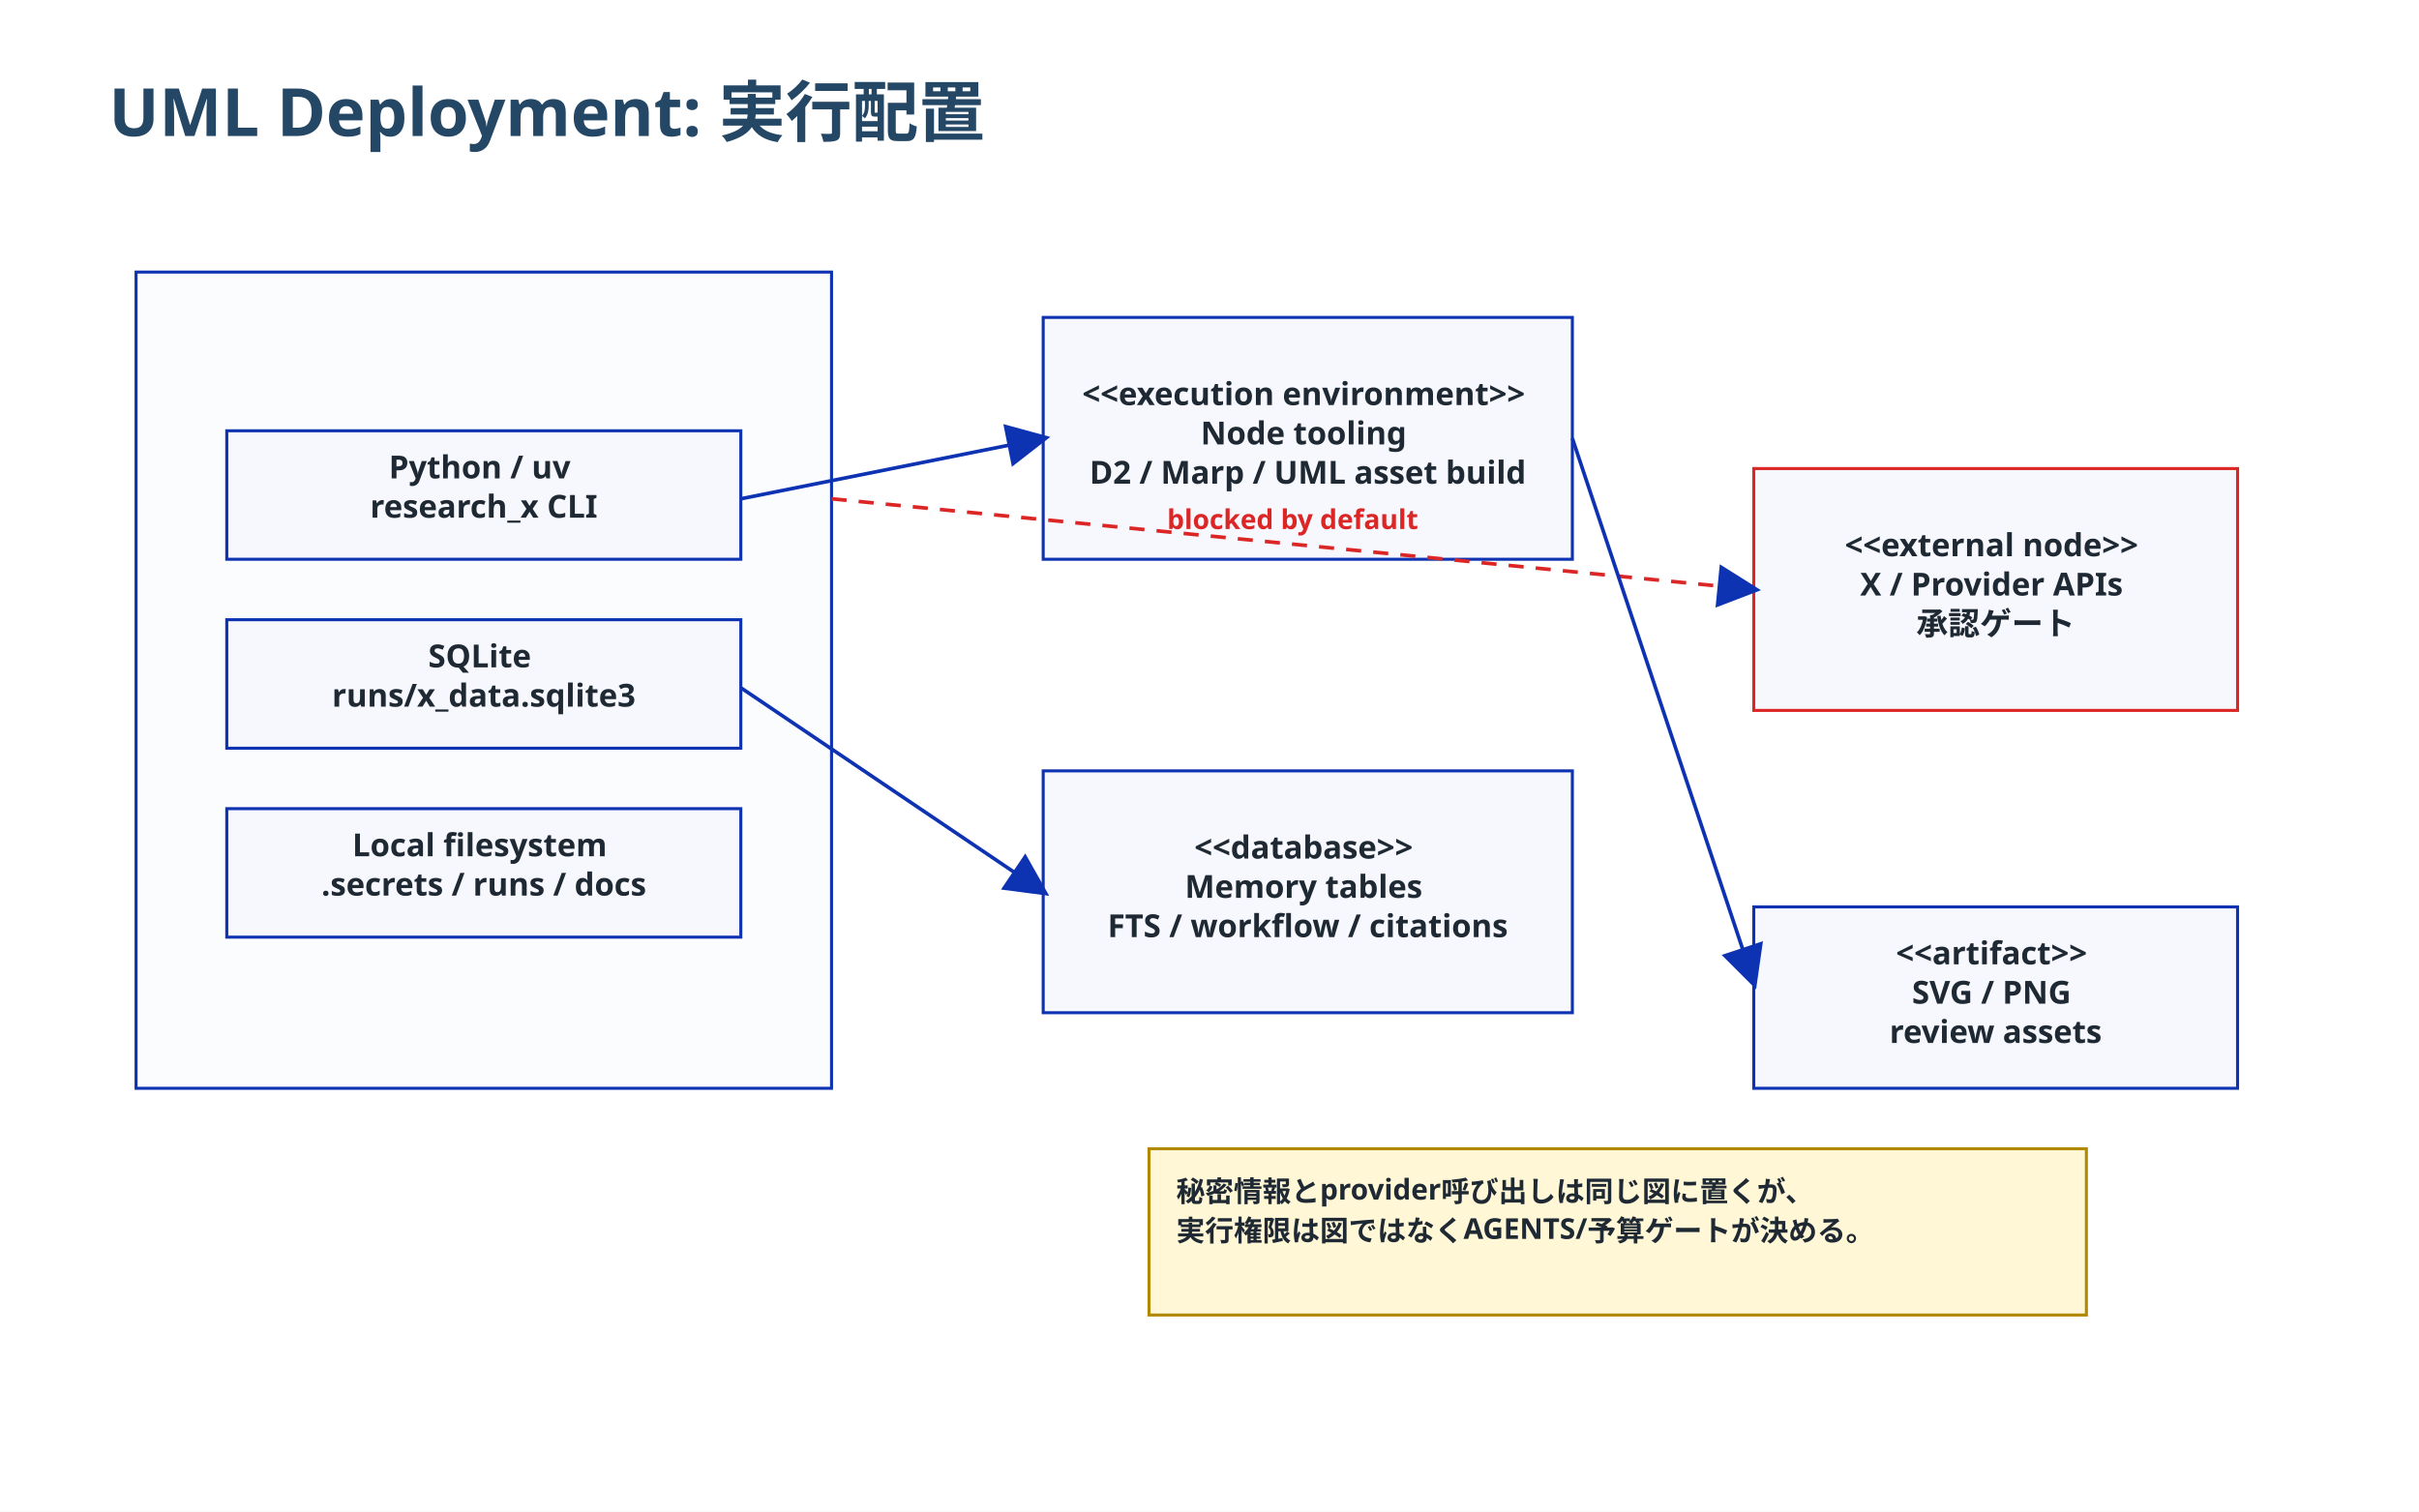
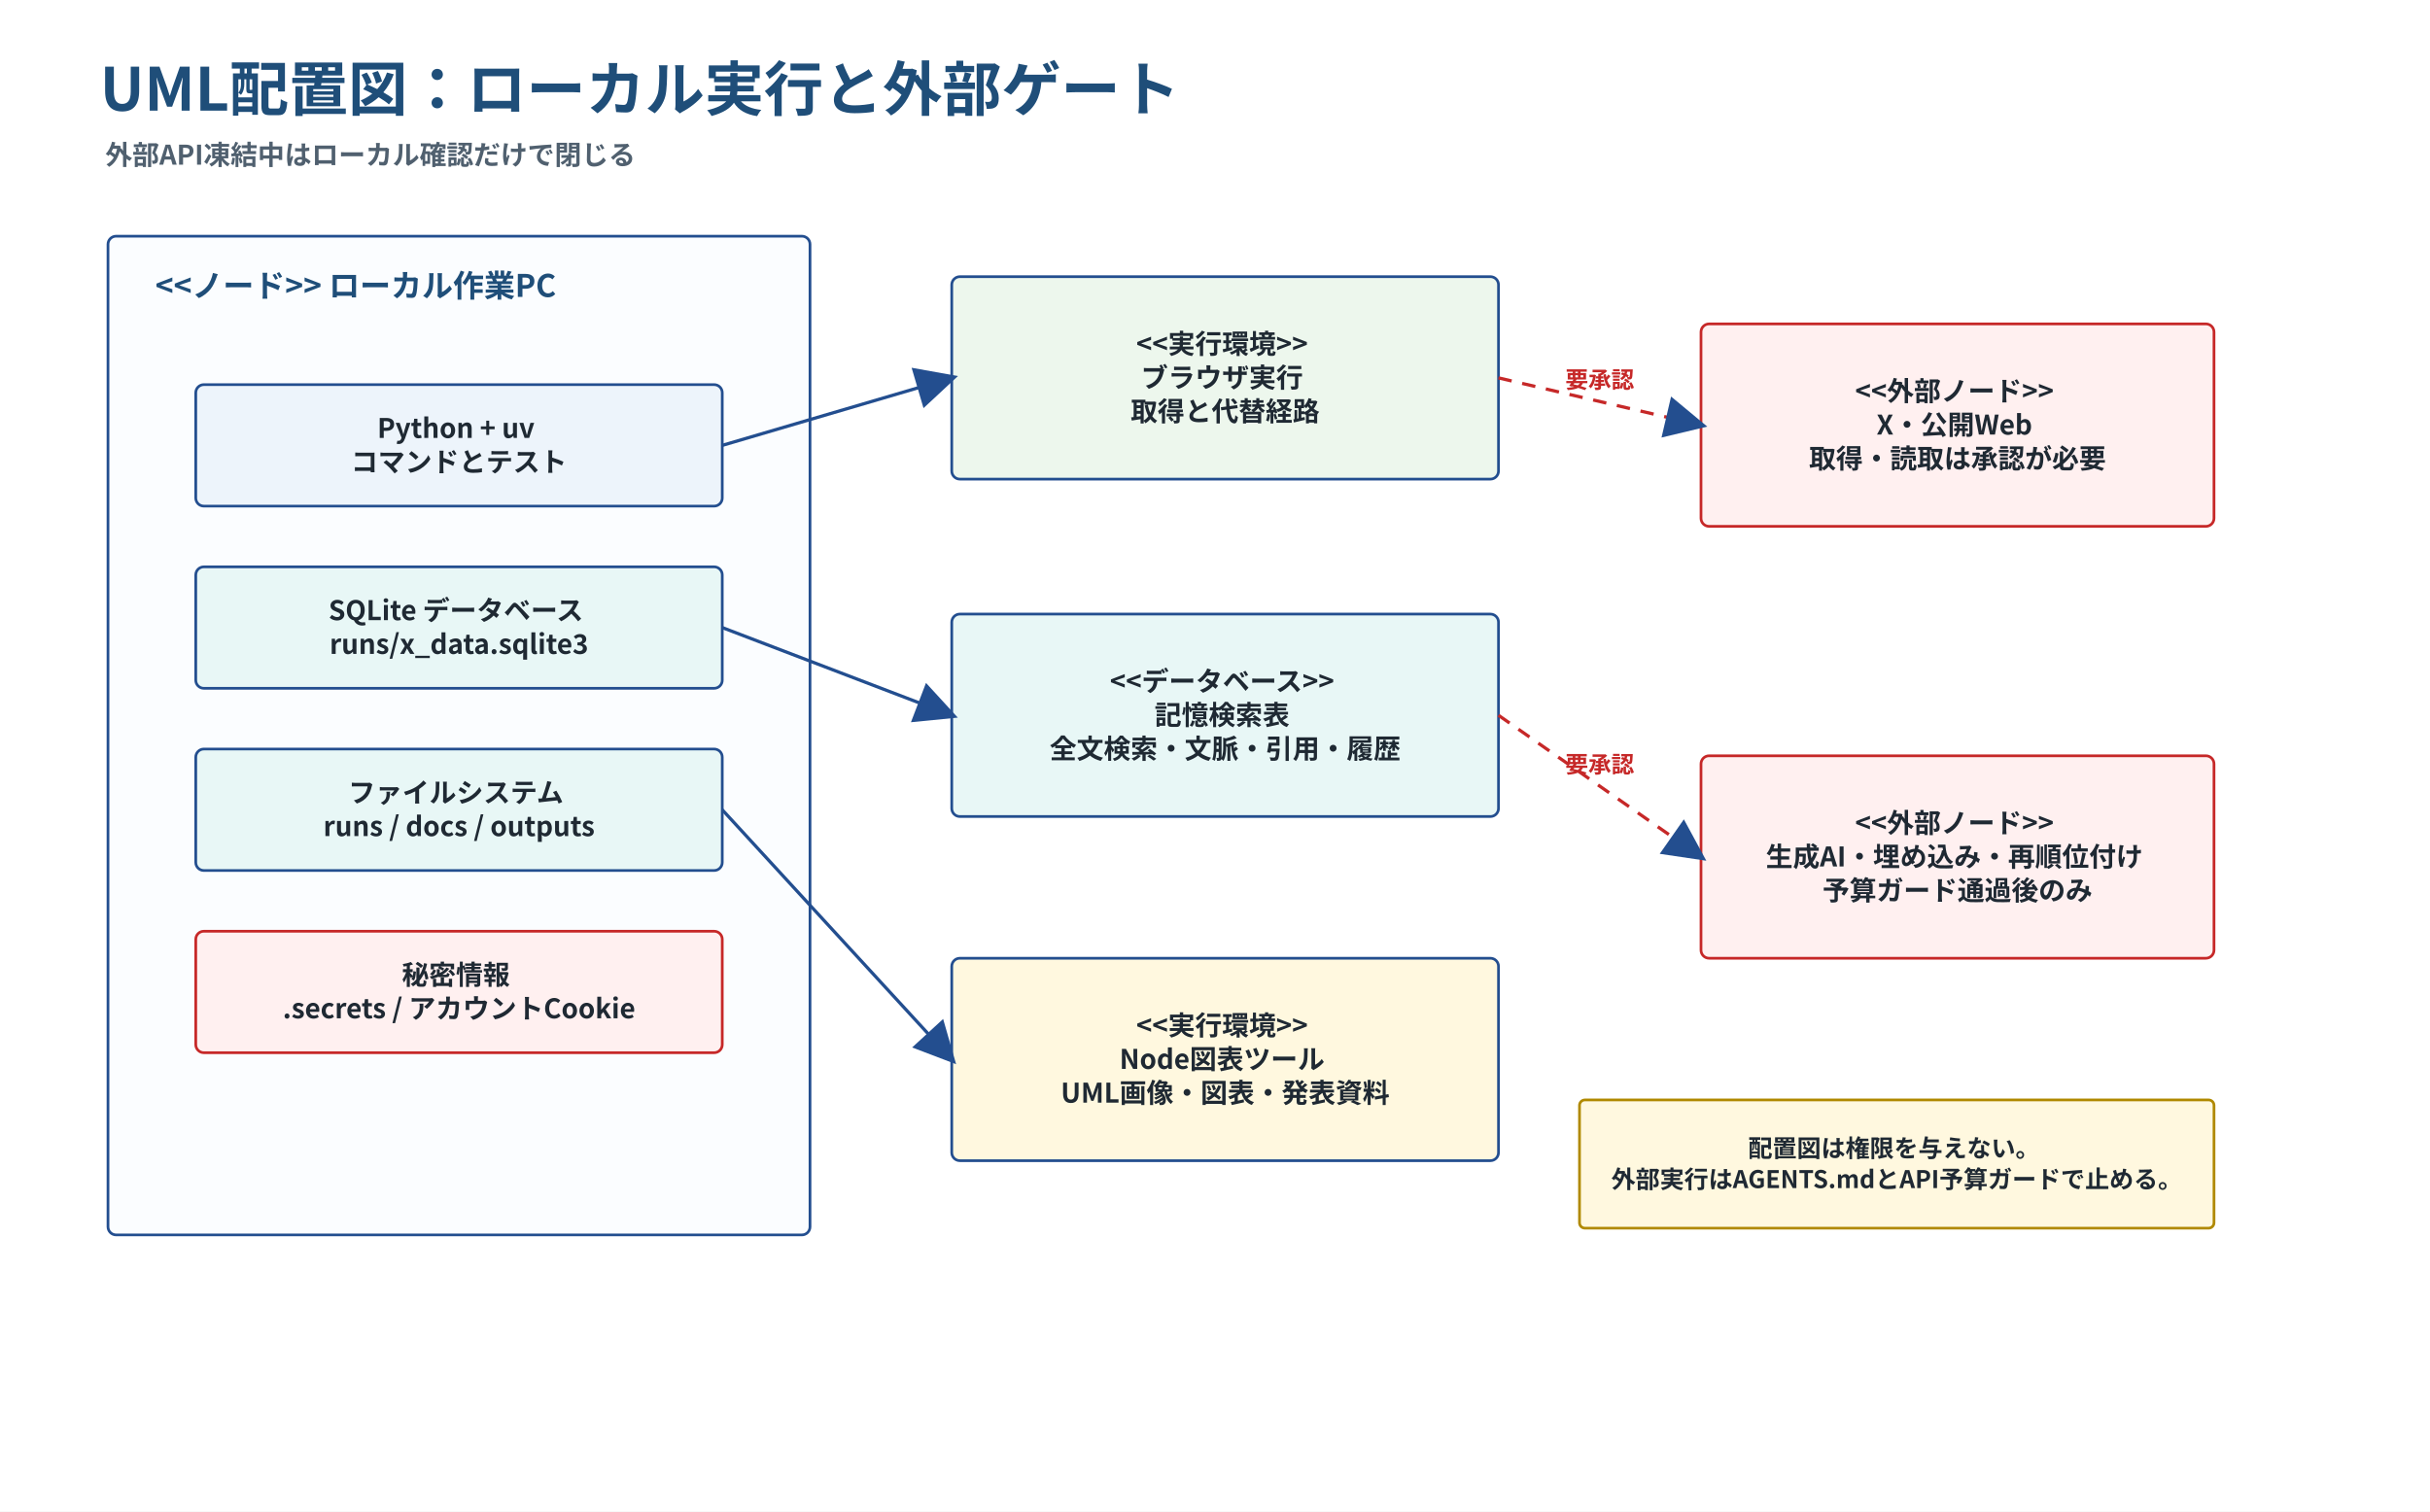
- <svg xmlns="http://www.w3.org/2000/svg" width="1600" height="1000" viewBox="0 0 1600 1000">
+ <svg xmlns="http://www.w3.org/2000/svg" width="1800" height="1120" viewBox="0 0 1800 1120">
  <defs>
-     <marker id="arrow" markerWidth="12" markerHeight="12" refX="10" refY="6" orient="auto">
-       <path d="M0,0 L12,6 L0,12 Z" fill="#0d32b2" />
+     <marker id="arrow" markerWidth="13" markerHeight="13" refX="11" refY="6.5" orient="auto">
+       <path d="M0,0 L13,6.5 L0,13 Z" fill="#234e8f" />
    </marker>
    <marker id="openArrow" markerWidth="14" markerHeight="14" refX="12" refY="7" orient="auto">
-       <path d="M1,1 L13,7 L1,13" fill="none" stroke="#0d32b2" stroke-width="2" />
+       <path d="M1,1 L13,7 L1,13" fill="none" stroke="#234e8f" stroke-width="2" />
    </marker>
    <style>
-     text { font-family: "Yu Gothic", "Meiryo", "Aptos", "Segoe UI", sans-serif; }
+     text { font-family: "Yu Gothic", "Meiryo", "Noto Sans CJK JP", "Aptos", "Segoe UI", sans-serif; }
  </style>
  </defs>
  <rect width="100%" height="100%" fill="#ffffff" />
-   <text x="72" y="90" font-size="44" font-weight="700" text-anchor="start" fill="#244766">
-     <tspan x="72" dy="0">UML Deployment: 実行配置</tspan>
+   <text x="74" y="82" font-size="44" font-weight="800" text-anchor="start" fill="#1f4e79">
+     <tspan x="74" dy="0">UML配置図：ローカル実行と外部ゲート</tspan>
  </text>
-   <rect x="90" y="180" width="460" height="540" rx="0" fill="#fbfcfe" stroke="#0d32b2" stroke-width="2" />
-   <text x="320" y="439" font-size="24" font-weight="700" text-anchor="middle" fill="#1f2933">
-     <tspan x="320" dy="0">&lt;&lt;node&gt;&gt;</tspan>
-     <tspan x="320" dy="26">Developer Workstation</tspan>
+   <text x="78" y="122" font-size="20" font-weight="600" text-anchor="start" fill="#50606f">
+     <tspan x="78" dy="0">外部API凍結中はローカル確認だけで閉じる</tspan>
  </text>
-   <rect x="150" y="285" width="340" height="85" rx="0" fill="#f7f8fe" stroke="#0d32b2" stroke-width="2" />
-   <text x="320" y="316.5" font-size="21" font-weight="700" text-anchor="middle" fill="#1f2933">
-     <tspan x="320" dy="0">Python / uv</tspan>
-     <tspan x="320" dy="26">research_x CLI</tspan>
+   <rect x="80" y="175" width="520" height="740" rx="6" fill="#fbfdff" stroke="#234e8f" stroke-width="2" />
+   <text x="115" y="220" font-size="23" font-weight="800" text-anchor="start" fill="#1f4e79">
+     <tspan x="115" dy="0">&lt;&lt;ノード&gt;&gt; ローカル作業PC</tspan>
  </text>
-   <rect x="150" y="410" width="340" height="85" rx="0" fill="#f7f8fe" stroke="#0d32b2" stroke-width="2" />
-   <text x="320" y="441.5" font-size="21" font-weight="700" text-anchor="middle" fill="#1f2933">
-     <tspan x="320" dy="0">SQLite</tspan>
-     <tspan x="320" dy="26">runs/x_data.sqlite3</tspan>
+   <rect x="145" y="285" width="390" height="90" rx="6" fill="#edf4fb" stroke="#234e8f" stroke-width="2" />
+   <text x="340" y="324.5" font-size="20" font-weight="700" text-anchor="middle" fill="#1f2933">
+     <tspan x="340" dy="0">Python + uv</tspan>
+     <tspan x="340" dy="25">コマンドとテスト</tspan>
  </text>
-   <rect x="150" y="535" width="340" height="85" rx="0" fill="#f7f8fe" stroke="#0d32b2" stroke-width="2" />
-   <text x="320" y="566.5" font-size="21" font-weight="700" text-anchor="middle" fill="#1f2933">
-     <tspan x="320" dy="0">Local filesystem</tspan>
-     <tspan x="320" dy="26">.secrets / runs / docs</tspan>
+   <rect x="145" y="420" width="390" height="90" rx="6" fill="#e8f7f6" stroke="#234e8f" stroke-width="2" />
+   <text x="340" y="459.5" font-size="20" font-weight="700" text-anchor="middle" fill="#1f2933">
+     <tspan x="340" dy="0">SQLite データベース</tspan>
+     <tspan x="340" dy="25">runs/x_data.sqlite3</tspan>
  </text>
-   <rect x="690" y="210" width="350" height="160" rx="0" fill="#f7f8fe" stroke="#0d32b2" stroke-width="2" />
-   <text x="865" y="268" font-size="21" font-weight="700" text-anchor="middle" fill="#1f2933">
-     <tspan x="865" dy="0">&lt;&lt;execution environment&gt;&gt;</tspan>
-     <tspan x="865" dy="26">Node tooling</tspan>
-     <tspan x="865" dy="26">D2 / Marp / UML asset build</tspan>
+   <rect x="145" y="555" width="390" height="90" rx="6" fill="#e8f7f6" stroke="#234e8f" stroke-width="2" />
+   <text x="340" y="594.5" font-size="20" font-weight="700" text-anchor="middle" fill="#1f2933">
+     <tspan x="340" dy="0">ファイルシステム</tspan>
+     <tspan x="340" dy="25">runs / docs / outputs</tspan>
  </text>
-   <rect x="690" y="510" width="350" height="160" rx="0" fill="#f7f8fe" stroke="#0d32b2" stroke-width="2" />
-   <text x="865" y="568" font-size="21" font-weight="700" text-anchor="middle" fill="#1f2933">
-     <tspan x="865" dy="0">&lt;&lt;database&gt;&gt;</tspan>
-     <tspan x="865" dy="26">Memory tables</tspan>
-     <tspan x="865" dy="26">FTS / workflow / citations</tspan>
+   <rect x="145" y="690" width="390" height="90" rx="6" fill="#fff0f0" stroke="#c62828" stroke-width="2" />
+   <text x="340" y="729.5" font-size="20" font-weight="700" text-anchor="middle" fill="#1f2933">
+     <tspan x="340" dy="0">秘密情報</tspan>
+     <tspan x="340" dy="25">.secrets / アカウントCookie</tspan>
  </text>
-   <rect x="1160" y="310" width="320" height="160" rx="0" fill="#f7f8fe" stroke="#dc2626" stroke-width="2" />
-   <text x="1320" y="368" font-size="21" font-weight="700" text-anchor="middle" fill="#1f2933">
-     <tspan x="1320" dy="0">&lt;&lt;external node&gt;&gt;</tspan>
-     <tspan x="1320" dy="26">X / Provider APIs</tspan>
-     <tspan x="1320" dy="26">承認ゲート</tspan>
+   <rect x="705" y="205" width="405" height="150" rx="6" fill="#edf7ed" stroke="#234e8f" stroke-width="2" />
+   <text x="907.5" y="262" font-size="20" font-weight="700" text-anchor="middle" fill="#1f2933">
+     <tspan x="907.5" dy="0">&lt;&lt;実行環境&gt;&gt;</tspan>
+     <tspan x="907.5" dy="25">ブラウザ実行</tspan>
+     <tspan x="907.5" dy="25">取得と代替経路</tspan>
  </text>
-   <rect x="1160" y="600" width="320" height="120" rx="0" fill="#f7f8fe" stroke="#0d32b2" stroke-width="2" />
-   <text x="1320" y="638" font-size="21" font-weight="700" text-anchor="middle" fill="#1f2933">
-     <tspan x="1320" dy="0">&lt;&lt;artifact&gt;&gt;</tspan>
-     <tspan x="1320" dy="26">SVG / PNG</tspan>
-     <tspan x="1320" dy="26">review assets</tspan>
+   <rect x="705" y="455" width="405" height="150" rx="6" fill="#e8f7f6" stroke="#234e8f" stroke-width="2" />
+   <text x="907.5" y="512" font-size="20" font-weight="700" text-anchor="middle" fill="#1f2933">
+     <tspan x="907.5" dy="0">&lt;&lt;データベース&gt;&gt;</tspan>
+     <tspan x="907.5" dy="25">記憶検索表</tspan>
+     <tspan x="907.5" dy="25">全文検索・文脈・引用・履歴</tspan>
  </text>
-   <line x1="490" y1="330" x2="690" y2="290" stroke="#0d32b2" stroke-width="2.4" marker-end="url(#arrow)" />
-   <line x1="490" y1="455" x2="690" y2="590" stroke="#0d32b2" stroke-width="2.4" marker-end="url(#arrow)" />
-   <line x1="550" y1="330" x2="1160" y2="390" stroke="#dc2626" stroke-width="2.4" stroke-dasharray="10 8" marker-end="url(#arrow)" />
-   <text x="855" y="350" font-size="18" font-weight="600" text-anchor="middle" fill="#dc2626">
-     <tspan x="855" dy="0">blocked by default</tspan>
+   <rect x="705" y="710" width="405" height="150" rx="6" fill="#fff8df" stroke="#234e8f" stroke-width="2" />
+   <text x="907.5" y="767" font-size="20" font-weight="700" text-anchor="middle" fill="#1f2933">
+     <tspan x="907.5" dy="0">&lt;&lt;実行環境&gt;&gt;</tspan>
+     <tspan x="907.5" dy="25">Node図表ツール</tspan>
+     <tspan x="907.5" dy="25">UML画像・図表・発表資料</tspan>
  </text>
-   <line x1="1040" y1="290" x2="1160" y2="650" stroke="#0d32b2" stroke-width="2.4" marker-end="url(#arrow)" />
-   <rect x="760" y="760" width="620" height="110" rx="0" fill="#fff7d6" stroke="#b08900" stroke-width="2" />
-   <text x="778" y="795" font-size="19" font-weight="600" text-anchor="start" fill="#1f2933">
-     <tspan x="778" dy="0">秘密情報とprovider呼び出しは同じ図に置くが、</tspan>
-     <tspan x="778" dy="26">実行権限は図ではなくAGENTS/予算ゲートが決める。</tspan>
+   <rect x="1260" y="240" width="380" height="150" rx="6" fill="#fff0f0" stroke="#c62828" stroke-width="2" />
+   <text x="1450" y="297" font-size="20" font-weight="700" text-anchor="middle" fill="#1f2933">
+     <tspan x="1450" dy="0">&lt;&lt;外部ノード&gt;&gt;</tspan>
+     <tspan x="1450" dy="25">X・公開Web</tspan>
+     <tspan x="1450" dy="25">取得・読取は承認が必要</tspan>
+   </text>
+   <rect x="1260" y="560" width="380" height="150" rx="6" fill="#fff0f0" stroke="#c62828" stroke-width="2" />
+   <text x="1450" y="617" font-size="20" font-weight="700" text-anchor="middle" fill="#1f2933">
+     <tspan x="1450" dy="0">&lt;&lt;外部ノード&gt;&gt;</tspan>
+     <tspan x="1450" dy="25">生成AI・埋め込み・再順位付け</tspan>
+     <tspan x="1450" dy="25">予算ガード通過後のみ</tspan>
+   </text>
+   <line x1="535" y1="330" x2="705" y2="280" stroke="#234e8f" stroke-width="2.4" marker-end="url(#arrow)" />
+   <line x1="535" y1="465" x2="705" y2="530" stroke="#234e8f" stroke-width="2.4" marker-end="url(#arrow)" />
+   <line x1="535" y1="600" x2="705" y2="785" stroke="#234e8f" stroke-width="2.4" marker-end="url(#arrow)" />
+   <line x1="1110" y1="280" x2="1260" y2="315" stroke="#c62828" stroke-width="2.4" stroke-dasharray="10 8" marker-end="url(#arrow)" />
+   <text x="1185" y="287.5" font-size="17" font-weight="700" text-anchor="middle" fill="#c62828">
+     <tspan x="1185" dy="0">要承認</tspan>
+   </text>
+   <line x1="1110" y1="530" x2="1260" y2="635" stroke="#c62828" stroke-width="2.4" stroke-dasharray="10 8" marker-end="url(#arrow)" />
+   <text x="1185" y="572.5" font-size="17" font-weight="700" text-anchor="middle" fill="#c62828">
+     <tspan x="1185" dy="0">要承認</tspan>
+   </text>
+   <rect x="1170" y="815" width="470" height="95" rx="4" fill="#fff8df" stroke="#b08900" stroke-width="2" />
+   <text x="1405" y="857.3" font-size="18" font-weight="650" text-anchor="middle" fill="#1f2933">
+     <tspan x="1405" dy="0">配置図は権限を与えない。</tspan>
+     <tspan x="1405" dy="23">外部実行はAGENTS.mdとAPI予算ガードで止める。</tspan>
  </text>
</svg>
